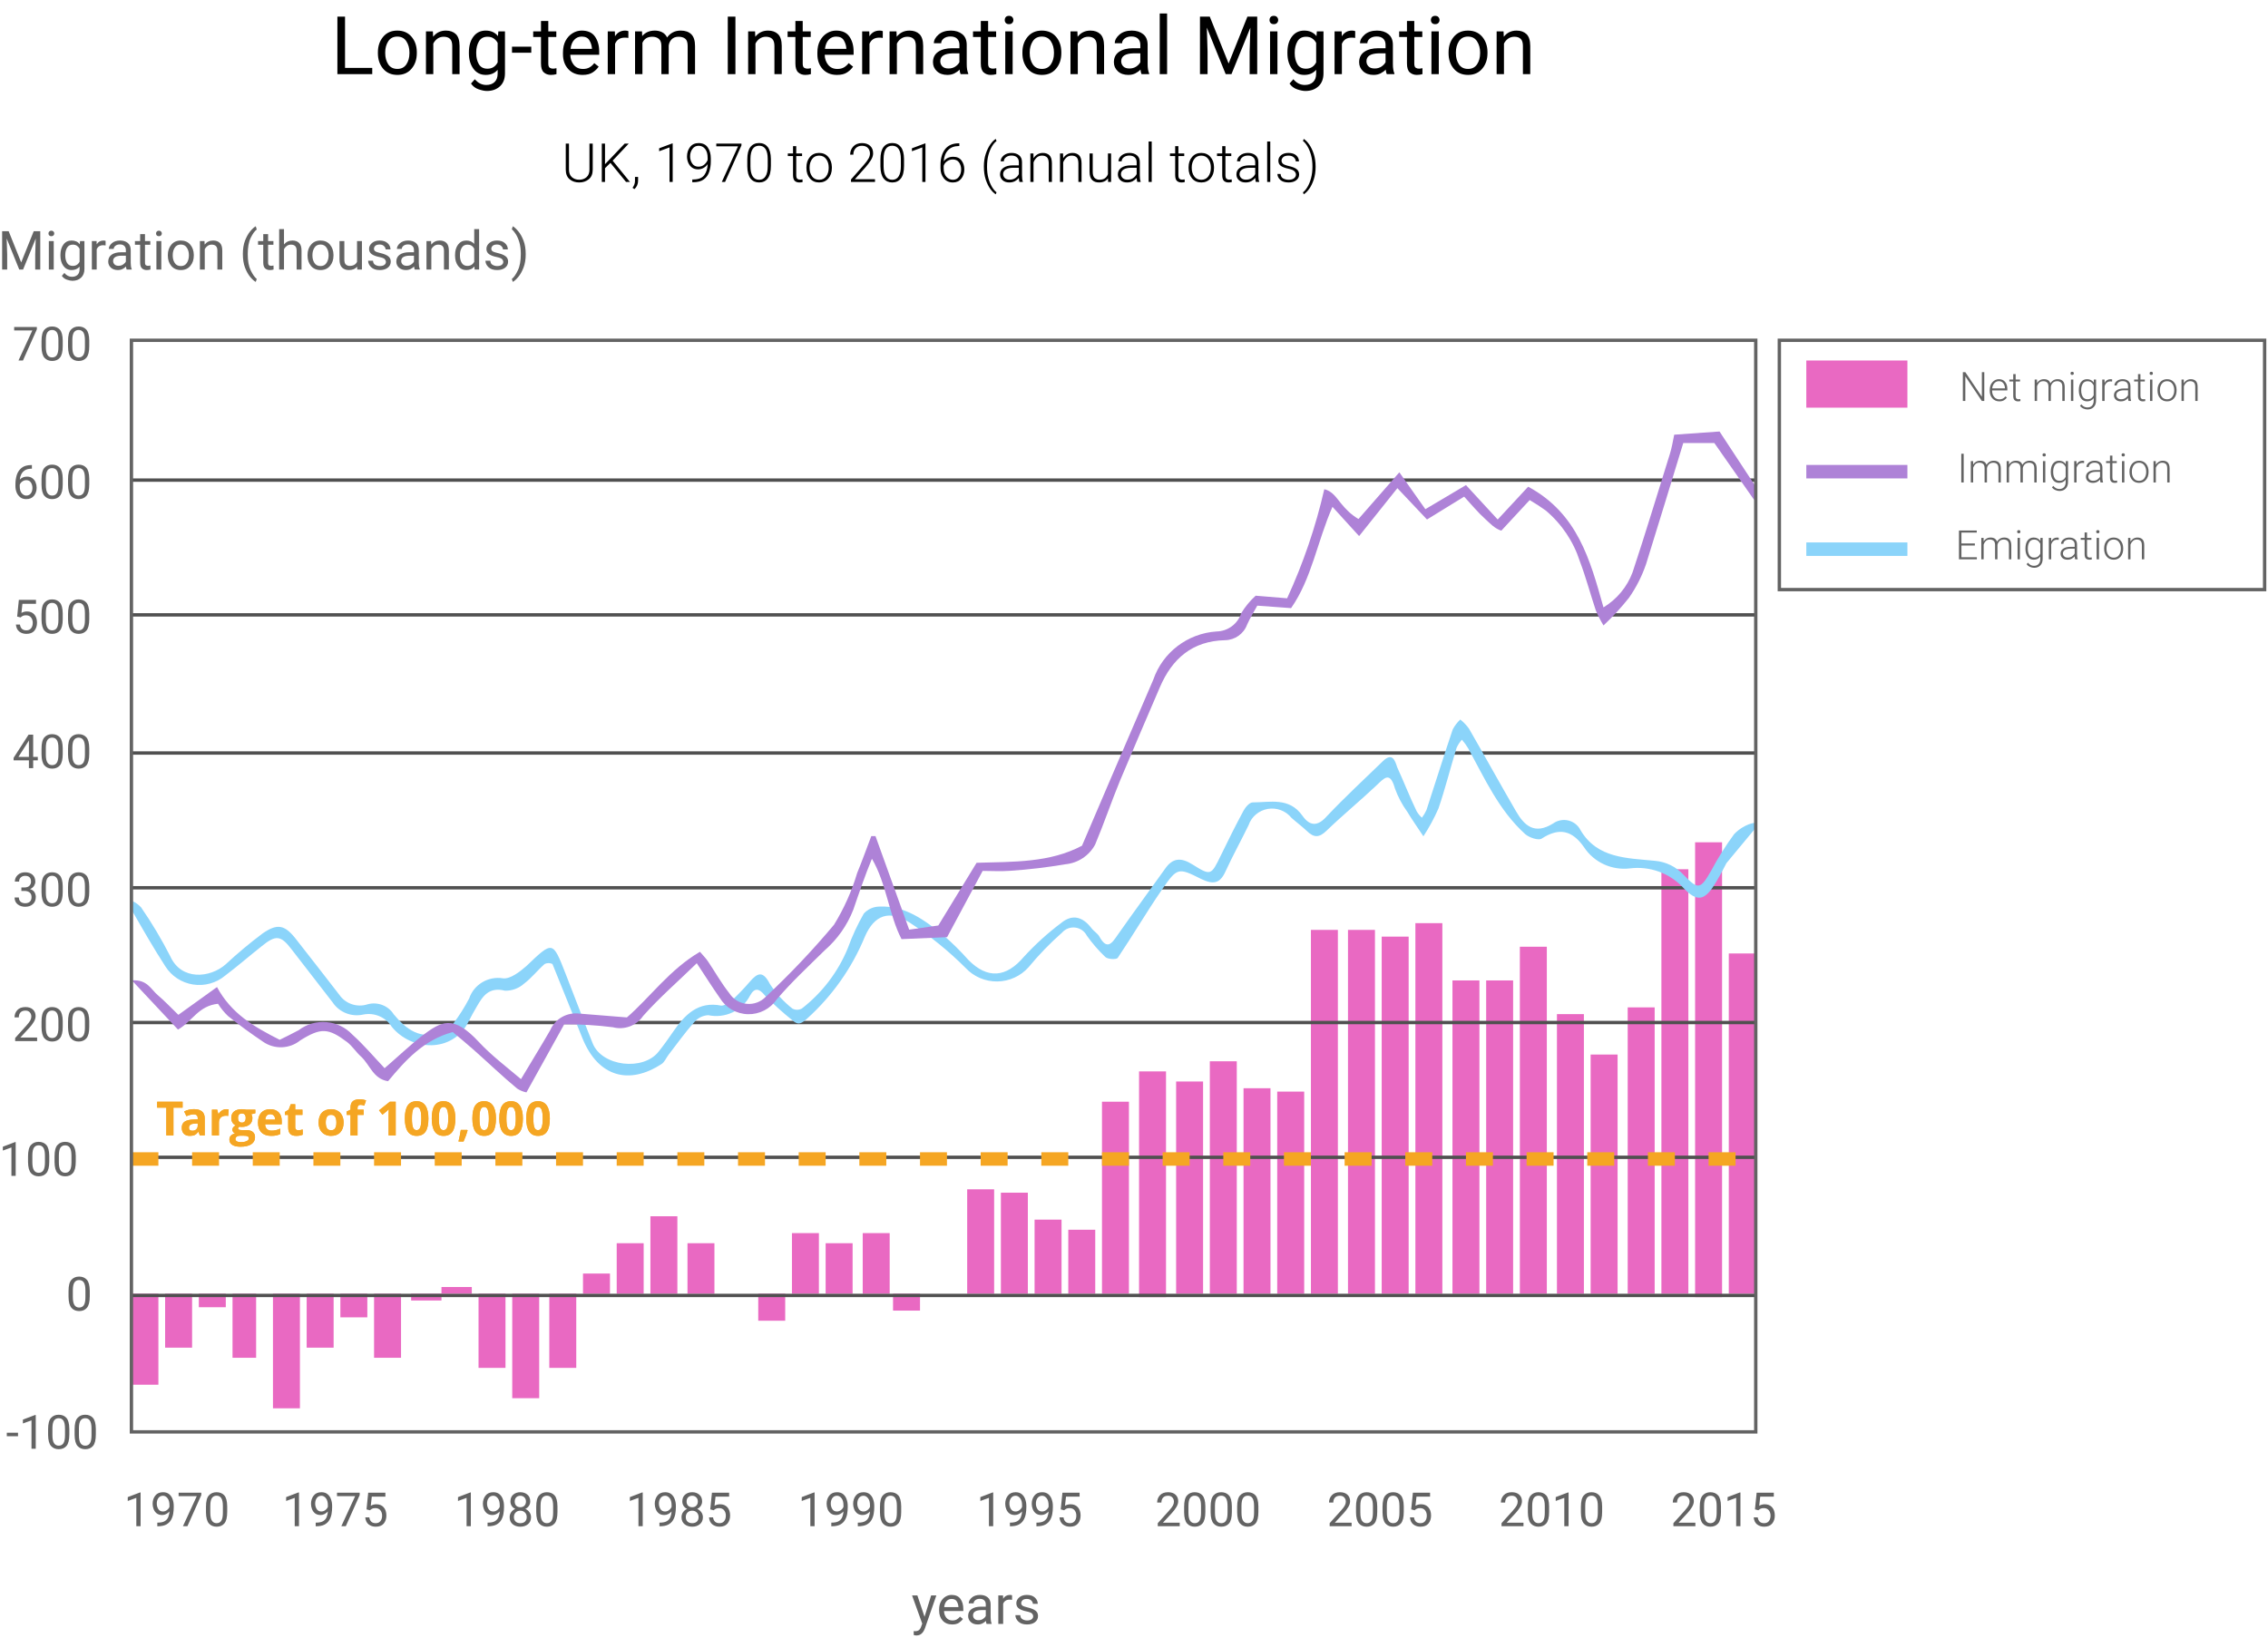
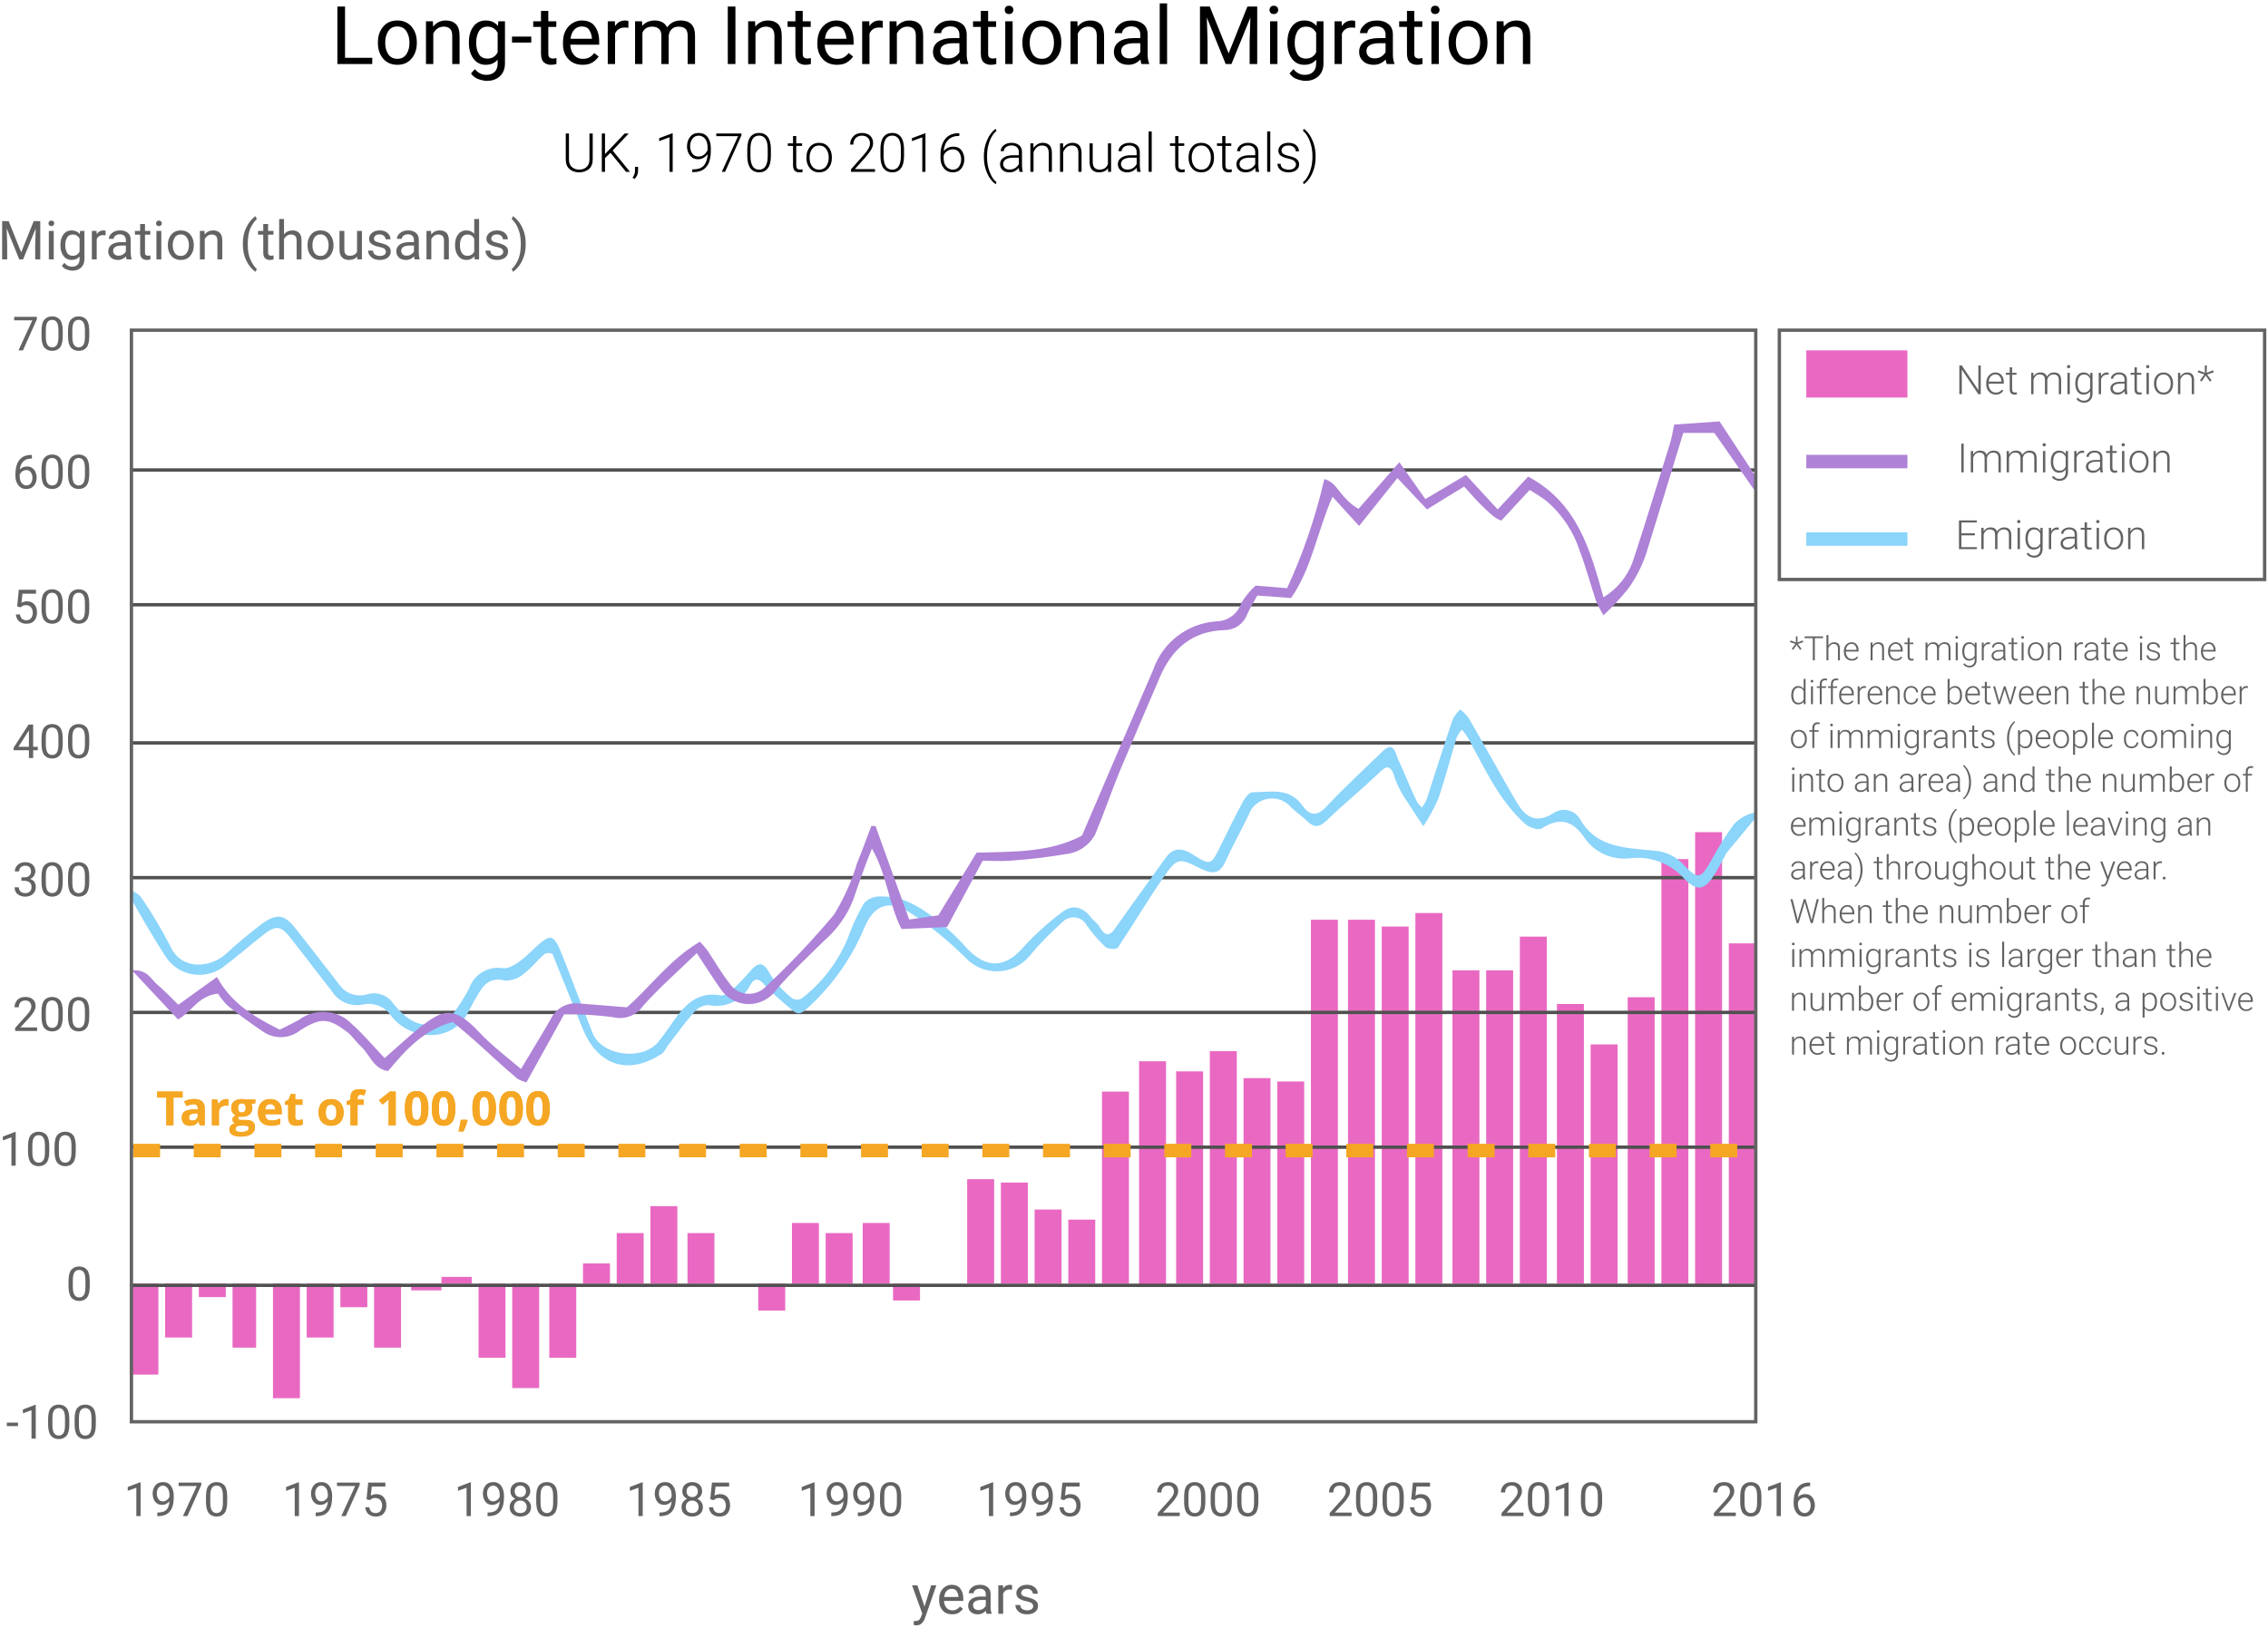
- <svg xmlns="http://www.w3.org/2000/svg" xmlns:xlink="http://www.w3.org/1999/xlink" width="673" height="486">
+ <svg xmlns="http://www.w3.org/2000/svg" xmlns:xlink="http://www.w3.org/1999/xlink" width="673" height="483" viewBox="0 0 673 483">
  <defs>
-     <path id="a" d="M39 101h482v324H39z" />
+     <path id="a" d="M39 98h482v324H39z" />
  </defs>
  <g fill="none" fill-rule="evenodd">
    <g fill="#E969C2">
-       <path d="M39 384h8v27h-8zM49 384h8v16h-8zM59 384h8v4h-8zM69 384h7v19h-7zM81 384h8v34h-8zM91 384h8v16h-8zM101 384h8v7h-8zM111 384h8v19h-8zM122 384h9v2h-9zM131 382h9v2h-9zM142 384h8v22h-8zM152 384h8v31h-8zM163 384h8v22h-8zM173 378h8v6h-8zM183 369h8v15h-8zM193 361h8v23h-8zM204 369h8v15h-8zM225 384h8v8h-8zM235 366h8v18h-8zM245 369h8v15h-8zM256 366h8v18h-8zM265 384h8v5h-8zM287 353h8v31h-8zM297 354h8v30h-8zM307 362h8v22h-8zM317 365h8v19h-8zM327 327h8v57h-8zM338 318h8v67h-8zM349 321h8v63h-8zM359 315h8v69h-8zM369 323h8v61h-8zM379 324h8v60h-8zM389 276h8v108h-8zM400 276h8v108h-8zM410 278h8v106h-8zM420 274h8v110h-8zM431 291h8v93h-8zM441 291h8v93h-8zM451 281h8v103h-8zM462 301h8v83h-8zM472 313h8v71h-8zM483 299h8v85h-8zM493 258h8v126h-8zM503 250h8v135h-8zM513 283h8v101h-8z" />
+       <path d="M39 381h8v27h-8zM49 381h8v16h-8zM59 381h8v4h-8zM69 381h7v19h-7zM81 381h8v34h-8zM91 381h8v16h-8zM101 381h8v7h-8zM111 381h8v19h-8zM122 381h9v2h-9zM131 379h9v2h-9zM142 381h8v22h-8zM152 381h8v31h-8zM163 381h8v22h-8zM173 375h8v6h-8zM183 366h8v15h-8zM193 358h8v23h-8zM204 366h8v15h-8zM225 381h8v8h-8zM235 363h8v18h-8zM245 366h8v15h-8zM256 363h8v18h-8zM265 381h8v5h-8zM287 350h8v31h-8zM297 351h8v30h-8zM307 359h8v22h-8zM317 362h8v19h-8zM327 324h8v57h-8zM338 315h8v67h-8zM349 318h8v63h-8zM359 312h8v69h-8zM369 320h8v61h-8zM379 321h8v60h-8zM389 273h8v108h-8zM400 273h8v108h-8zM410 275h8v106h-8zM420 271h8v110h-8zM431 288h8v93h-8zM441 288h8v93h-8zM451 278h8v103h-8zM462 298h8v83h-8zM472 310h8v71h-8zM483 296h8v85h-8zM493 255h8v126h-8zM503 247h8v135h-8zM513 280h8v101h-8z" />
    </g>
    <g stroke="#505050" stroke-linecap="square">
-       <path d="M39.45 142.5H520.55M39.45 182.5H520.55M39.45 223.5H520.55M39.45 263.5H520.55M39.45 303.5H520.55M39.45 343.5H520.55M39.45 384.5H520.55" />
+       <path d="M39.45 139.5H520.55M39.45 179.5H520.55M39.45 220.5H520.55M39.45 260.5H520.55M39.45 300.5H520.55M39.45 340.5H520.55M39.45 381.5H520.55" />
    </g>
    <text fill="#F5A623" font-family="OpenSans-Bold, Open Sans" font-size="14" font-weight="bold">
-       <tspan x="46.354" y="337">Target of 100,000</tspan>
+       <tspan x="46.354" y="334">Target of 100,000</tspan>
    </text>
    <g fill="#636363" font-family="Roboto-Regular, Roboto">
-       <text font-size="16" transform="translate(36 438)">
+       <text font-size="16" transform="translate(36 435)">
        <tspan x="234.473" y="44">years</tspan>
      </text>
-       <text font-size="14" transform="translate(36 438)">
+       <text font-size="14" transform="translate(36 435)">
        <tspan x=".733" y="15">1970</tspan>
      </text>
-       <text font-size="14" transform="translate(36 438)">
+       <text font-size="14" transform="translate(36 435)">
        <tspan x="47.736" y="15">1975</tspan>
      </text>
-       <text font-size="14" transform="translate(36 438)">
+       <text font-size="14" transform="translate(36 435)">
        <tspan x="98.733" y="15">1980</tspan>
      </text>
-       <text font-size="14" transform="translate(36 438)">
+       <text font-size="14" transform="translate(36 435)">
        <tspan x="149.736" y="15">1985</tspan>
      </text>
-       <text font-size="14" transform="translate(36 438)">
+       <text font-size="14" transform="translate(36 435)">
        <tspan x="200.733" y="15">1990</tspan>
      </text>
-       <text font-size="14" transform="translate(36 438)">
+       <text font-size="14" transform="translate(36 435)">
        <tspan x="253.736" y="15">1995</tspan>
      </text>
-       <text font-size="14" transform="translate(36 438)">
+       <text font-size="14" transform="translate(36 435)">
        <tspan x="306.726" y="15">2000</tspan>
      </text>
-       <text font-size="14" transform="translate(36 438)">
+       <text font-size="14" transform="translate(36 435)">
        <tspan x="357.729" y="15">2005</tspan>
      </text>
-       <text font-size="14" transform="translate(36 438)">
+       <text font-size="14" transform="translate(36 435)">
        <tspan x="408.729" y="15">2010</tspan>
      </text>
-       <text font-size="14" transform="translate(36 438)">
-         <tspan x="459.733" y="15">2015</tspan>
+       <text font-size="14" transform="translate(36 435)">
+         <tspan x="471.733" y="15">2016</tspan>
      </text>
    </g>
    <g fill="#636363" font-family="Roboto-Regular, Roboto" font-size="14">
-       <text transform="translate(-1 92)">
+       <text transform="translate(-1 89)">
        <tspan x="4.67" y="15">700</tspan>
      </text>
-       <text transform="translate(-1 92)">
+       <text transform="translate(-1 89)">
        <tspan x="4.67" y="56">600</tspan>
      </text>
-       <text transform="translate(-1 92)">
+       <text transform="translate(-1 89)">
        <tspan x="4.67" y="96">500</tspan>
      </text>
-       <text transform="translate(-1 92)">
+       <text transform="translate(-1 89)">
        <tspan x="4.67" y="136">400</tspan>
      </text>
-       <text transform="translate(-1 92)">
+       <text transform="translate(-1 89)">
        <tspan x="4.67" y="177">300</tspan>
      </text>
-       <text transform="translate(-1 92)">
+       <text transform="translate(-1 89)">
        <tspan x="4.67" y="217">200</tspan>
      </text>
-       <text transform="translate(-1 92)">
+       <text transform="translate(-1 89)">
        <tspan x=".67" y="257">100</tspan>
      </text>
-       <text transform="translate(-1 92)">
+       <text transform="translate(-1 89)">
        <tspan x="2.753" y="338">-100</tspan>
      </text>
-       <text transform="translate(-1 92)">
+       <text transform="translate(-1 89)">
        <tspan x="20.556" y="297">0</tspan>
      </text>
    </g>
    <text fill="#F5A623" font-family="OpenSans-Bold, Open Sans" font-size="14" font-weight="bold">
-       <tspan x="46.354" y="337">Target of 100,000</tspan>
+       <tspan x="46.354" y="334">Target of 100,000</tspan>
    </text>
    <g fill-rule="nonzero">
-       <path fill="#8BD4FA" d="M512.306 256.18c-1.305 2.54-2.334 4.418-3.086 5.633-3.233 5.451-5.474 6.25-9.845 1.563-4.015-4.254-9.847-6.349-15.686-5.633-5.377.664-10.667-1.762-13.629-6.25-3.49-5.015-7.347-5.996-12.6-2.58-.955.618-3.674-.291-4.886-1.345-7.788-7.05-12.013-16.498-16.899-25.438-.549-.911-1.176-1.775-1.874-2.58-.653.724-1.186 1.546-1.58 2.435-1.837 5.96-3.343 12.028-5.363 17.952-1.261 2.879-2.76 5.65-4.482 8.285-1.58-2.398-3.27-4.76-4.776-7.268-1.547-2.132-2.784-4.468-3.674-6.941-1.469-5.269-3.196-3.053-5.621-.763-4.812 4.542-9.955 8.758-14.694 13.337-2.131 2.035-3.674 2.18-5.878 0-1.433-1.345-3.049-2.544-4.519-3.852-1.672-2.083-4.36-3.096-7.01-2.642-2.649.454-4.836 2.304-5.701 4.822-2.241 4.615-4.739 9.121-6.87 13.773-1.653 3.634-3.674 3.888-7.164 2.217-6.87-3.452-7.127-3.452-11.682 3.162-4.555 6.614-8.633 13.591-13.115 20.241-.367.545-2.939.436-3.674-.254-2.039-1.94-3.884-4.07-5.51-6.359-.671-1.313-1.961-2.207-3.438-2.382-1.477-.175-2.944.391-3.91 1.51-3.573 3.153-6.89 6.579-9.919 10.248-2.352 2.654-5.733 4.194-9.3 4.235-3.567.042-6.984-1.419-9.398-4.017-5.025-5.026-10.565-9.52-16.531-13.409-6.025-3.925-10.543-2.398-13.372 4.179-3.803 9.234-9.639 17.515-17.082 24.239-1.727 1.526-2.682 2.144-4.482.472-2.825-2.263-5.512-4.689-8.045-7.268-1.8-2.217-3.123-2.398-4.445 0-2.33 4.496-7.424 6.881-12.417 5.814-1.578.089-3.05.811-4.078 1.999-2.755 3.089-5.143 6.468-7.678 9.739-.698.908-1.176 2.18-2.094 2.762-9.625 6.287-18.809 3.852-23.474-7.668-2.939-7.268-5.841-14.536-8.89-22.022-.729-.357-1.585-.357-2.314 0-2.131 1.853-3.894 4.179-6.135 5.851-1.538 1.375-3.548 2.116-5.621 2.071-4.739-1.199-6.576 1.563-8.413 4.76-.845 1.454-1.653 2.871-2.388 4.361-4.702 9.521-16.972 8.794-22.813 1.599-1.772-2.859-5.166-4.312-8.486-3.634-3.495.777-7.11-.671-9.074-3.634-4.004-5.233-8.119-10.429-12.123-15.662-3.233-4.252-4.702-4.433-8.927-.981-3.674 2.907-7.127 5.923-10.837 8.722-2.632 2.204-6.104 3.166-9.511 2.636-3.407-.53-6.412-2.501-8.233-5.398-3.416-5.269-6.539-10.72-9.662-16.171-.441-.836 0-2.108 0-3.162.926.452 1.76 1.068 2.461 1.817 3.208 4.653 6.104 9.508 8.67 14.536 3.27 7.268 11.792 6.468 16.421 2.398 3.481-3.244 7.135-6.301 10.947-9.158 4.482-3.125 6.649-2.58 10.029 1.781 4.261 5.487 8.559 10.902 12.784 16.426 1.849 2.676 5.265 3.817 8.376 2.798 2.966-.816 6.121.396 7.751 2.98 3.674 4.433 7.935 7.74 14.217 5.233 1.314-.503 2.477-1.328 3.38-2.398 1.8-2.372 3.398-4.888 4.776-7.522 1.405-4.178 5.676-6.722 10.066-5.996 2.167.254 5.033-1.999 6.906-3.634 7.861-7.486 7.788-7.595 11.645 2.253 2.718 6.905 5.29 13.809 8.045 20.677 2.755 6.868 15.025 8.285 19.58 2.435 1.543-1.926 2.976-3.961 4.372-5.996 3.416-4.942 7.347-9.012 14.217-7.631.955 0 2.351-.872 3.27-1.672 1.807-1.703 3.524-3.498 5.143-5.378 2.388-2.798 3.967-3.343 6.025.654 1.803 2.764 4.049 5.218 6.649 7.268.87.472 1.922.472 2.792 0 6.062-4.7 10.774-10.89 13.666-17.952 1.279-3.544 2.864-6.973 4.739-10.248 1.162-1.286 2.812-2.036 4.555-2.071 7.751-.363 13.519 4.07 19.103 8.54 2.609 2.259 5.063 4.687 7.347 7.268 5.731 5.814 11.278 5.269 16.531-.945 3.355-3.66 7.044-7.005 11.021-9.993 3.343-2.762 6.429-1.817 8.964 1.49.698.945 1.837 1.563 2.388 2.544 2.241 4.07 3.674 2.071 5.4-.472 4.629-6.614 9.441-13.119 14.143-19.732 2.314-3.307 4.849-3.234 8.082-1.199 5.474 3.416 5.51 3.271 8.413-2.689 2.167-4.47 4.372-8.903 6.723-13.264.551-1.018 1.763-2.471 2.718-2.471 5.143 0 10.764-1.599 14.694 3.852 2.278 3.307 4.629 3.307 7.347.218 5.327-5.633 11.021-10.902 16.568-16.28 2.939-2.871 3.674 0 4.298 1.817 1.984 4.324 3.674 8.722 5.768 13.046.418.701.938 1.338 1.543 1.89.536-.712.992-1.48 1.359-2.289 2.608-7.958 5.106-15.989 7.788-23.911.577-1.097 1.335-2.092 2.241-2.944.977.777 1.842 1.682 2.572 2.689 4.702 8.14 9.221 16.389 13.96 24.529 2.461 4.252 5.474 7.086 11.021 3.634 1.314-.946 2.984-1.265 4.56-.872 1.575.393 2.893 1.458 3.596 2.907 4.996 8.394 13.776 8.213 22.042 9.049 3.291.279 6.351 1.786 8.559 4.215 4.335 4.47 4.959 4.252 8.155-1.308 1.993-3.77 4.369-7.515 6.803-10.829 2.926-3.062 6.606-3.67 6.409-3.162-.197.508.335.497-.139.926.139.152.203.153 0 .537" />
-       <path fill="#AE82D7" d="M291.592 258.494l-10.549 19.664-13.526.584c-3.676-7.004-4.484-16.563-8.785-23.859-1.948 4.67-4.006 10.689-5.514 15.103-1.81 4.645-4.723 8.787-8.491 12.075-4.852 4.779-9.851 9.412-14.262 14.593-1.906 2.804-5.121 4.451-8.528 4.37-3.407-.081-6.538-1.88-8.307-4.771-2.205-3.137-4.227-6.348-6.874-10.361-5.403 5.29-11.027 10.142-15.916 15.651-1.965 2.899-5.564 4.246-8.969 3.356-4.791-.604-9.616-.896-14.445-.876l-11.211 20.211c-.983-.198-1.919-.582-2.757-1.131-4.411-3.648-8.675-7.771-13.012-11.601-1.985-1.751-4.006-3.429-6.102-5.18-8.601 2.335-14.004 8.354-19.187 14.593-4.411-.657-5.366-4.852-8.013-7.296-1.47-1.313-2.573-3.101-4.117-4.305-5.624-4.232-7.792-4.341-13.931-.511-3.172 2.565-7.674 2.729-11.027.401-3.676-2.481-7.057-4.925-10.402-7.625-1.141-1.089-2.141-2.314-2.977-3.648-5.844.62-7.572 5.18-11.872 7.661l-13.674-14.593c4.521-.365 5.697 2.7 7.645 4.341 1.948 1.642 4.08 3.867 6.138 5.874l11.468-8.245c4.264 7.916 11.027 11.82 18.599 15.651 1.838-.912 3.676-1.788 5.624-2.846 4.881-3.716 11.811-3.131 15.989 1.35 3.418 3.064 6.396 6.64 9.52 9.923 3.676-3.174 7.351-6.64 11.027-9.558 5.808-4.305 9.226-6.567 17.018 1.861 3.676 3.94 8.123 7.296 12.424 10.944 3.198-5.399 6.102-10.032 8.711-14.593 1.463-3.352 4.99-5.332 8.638-4.852l14.078 1.131c6.837-5.91 12.681-14.228 21.686-19.481.956 1.131 1.728 1.897 2.352 2.809 2.132 3.174 4.006 6.53 6.359 9.485 1.136 1.792 3.045 2.959 5.168 3.159 2.123.2 4.22-.59 5.675-2.137 7.169-6.7 13.92-13.827 20.216-21.342 2.96-4.798 5.271-9.962 6.874-15.359 1.507-3.648 2.794-7.296 4.19-10.944h1.25c3.235 9.011 6.506 18.022 9.998 27.762l8.638-1.24 11.358-18.606c11.027-.328 21.723 0 31.28-5.071 2.867-6.64 5.624-13.133 8.417-19.664 4.264-9.874 8.515-19.761 12.755-29.659 2.776-8.058 10.149-13.68 18.709-14.264 3.365-.045 6.325-2.218 7.351-5.399 1.17-1.938 2.618-3.695 4.301-5.217l9.336.766c4.785-10.382 8.48-21.226 11.027-32.359 2.34.474 3.632 2.56 4.894 4.101 1.553 1.896 2.98 3.359 5.251 4.727l12.13-13.863 7.719 10.944 12.056-7.15 9.41 10.215 9.042-9.741c14.703 7.953 18.378 21.706 22.348 35.825 3.982-2.412 7.026-6.089 8.638-10.434 3.859-11.601 7.351-23.312 11.027-34.986.588-1.861.882-3.648 1.323-5.837l13.453-.949L521 144.453l-.45 3.976-11.835-16.927h-9.226C495.813 143.578 492.137 155.544 488.462 167.4c-1.217 3.578-2.937 6.968-5.109 10.069-2.311 2.9-4.829 5.631-7.535 8.172-.868-1.427-1.629-2.914-2.279-4.451-1.617-4.852-2.941-9.85-4.742-14.593-1.88-5.863-5.383-11.084-10.108-15.067-1.54-1.112-3.134-2.147-4.778-3.101l-8.417 9.084c-1.961-.632-3.298-2.128-4.619-3.32-2.417-2.181-4.293-4.497-6.408-6.786l-11.027 6.786-8.785-9.303-11.358 14.228-7.903-8.683c-4.558 10.397-6.138 21.269-12.277 30.061l-10.035-.73c-1.029 1.897-2.132 3.648-3.014 5.618-1.004 2.74-3.606 4.582-6.543 4.633-9.704.219-15.695 5.472-19.334 13.936-3.97 9.266-7.976 18.533-11.872 27.835-2.573 6.275-4.742 12.696-7.351 18.897-1.769 3.29-5.081 5.482-8.822 5.837-5.404.918-10.851 1.564-16.32 1.934-2.83.219-5.514.036-8.234.036z" />
+       <path fill="#8BD4FA" d="M512.306 253.18c-1.305 2.54-2.334 4.418-3.086 5.633-3.233 5.451-5.474 6.25-9.845 1.563-4.015-4.254-9.847-6.349-15.686-5.633-5.377.664-10.667-1.762-13.629-6.25-3.49-5.015-7.347-5.996-12.6-2.58-.955.618-3.674-.291-4.886-1.345-7.788-7.05-12.013-16.498-16.899-25.438-.549-.911-1.176-1.775-1.874-2.58-.653.724-1.186 1.546-1.58 2.435-1.837 5.96-3.343 12.028-5.363 17.952-1.261 2.879-2.76 5.65-4.482 8.285-1.58-2.398-3.27-4.76-4.776-7.268-1.547-2.132-2.784-4.468-3.674-6.941-1.469-5.269-3.196-3.053-5.621-.763-4.812 4.542-9.955 8.758-14.694 13.337-2.131 2.035-3.674 2.18-5.878 0-1.433-1.345-3.049-2.544-4.519-3.852-1.672-2.083-4.36-3.096-7.01-2.642-2.649.454-4.836 2.304-5.701 4.822-2.241 4.615-4.739 9.121-6.87 13.773-1.653 3.634-3.674 3.888-7.164 2.217-6.87-3.452-7.127-3.452-11.682 3.162-4.555 6.614-8.633 13.591-13.115 20.241-.367.545-2.939.436-3.674-.254-2.039-1.94-3.884-4.07-5.51-6.359-.671-1.313-1.961-2.207-3.438-2.382-1.477-.175-2.944.391-3.91 1.51-3.573 3.153-6.89 6.579-9.919 10.248-2.352 2.654-5.733 4.194-9.3 4.235-3.567.042-6.984-1.419-9.398-4.017-5.025-5.026-10.565-9.52-16.531-13.409-6.025-3.925-10.543-2.398-13.372 4.179-3.803 9.234-9.639 17.515-17.082 24.239-1.727 1.526-2.682 2.144-4.482.472-2.825-2.263-5.512-4.689-8.045-7.268-1.8-2.217-3.123-2.398-4.445 0-2.33 4.496-7.424 6.881-12.417 5.814-1.578.089-3.05.811-4.078 1.999-2.755 3.089-5.143 6.468-7.678 9.739-.698.908-1.176 2.18-2.094 2.762-9.625 6.287-18.809 3.852-23.474-7.668-2.939-7.268-5.841-14.536-8.89-22.022-.729-.357-1.585-.357-2.314 0-2.131 1.853-3.894 4.179-6.135 5.851-1.538 1.375-3.548 2.116-5.621 2.071-4.739-1.199-6.576 1.563-8.413 4.76-.845 1.454-1.653 2.871-2.388 4.361-4.702 9.521-16.972 8.794-22.813 1.599-1.772-2.859-5.166-4.312-8.486-3.634-3.495.777-7.11-.671-9.074-3.634-4.004-5.233-8.119-10.429-12.123-15.662-3.233-4.252-4.702-4.433-8.927-.981-3.674 2.907-7.127 5.923-10.837 8.722-2.632 2.204-6.104 3.166-9.511 2.636-3.407-.53-6.412-2.501-8.233-5.398-3.416-5.269-6.539-10.72-9.662-16.171-.441-.836 0-2.108 0-3.162.926.452 1.76 1.068 2.461 1.817 3.208 4.653 6.104 9.508 8.67 14.536 3.27 7.268 11.792 6.468 16.421 2.398 3.481-3.244 7.135-6.301 10.947-9.158 4.482-3.125 6.649-2.58 10.029 1.781 4.261 5.487 8.559 10.902 12.784 16.426 1.849 2.676 5.265 3.817 8.376 2.798 2.966-.816 6.121.396 7.751 2.98 3.674 4.433 7.935 7.74 14.217 5.233 1.314-.503 2.477-1.328 3.38-2.398 1.8-2.372 3.398-4.888 4.776-7.522 1.405-4.178 5.676-6.722 10.066-5.996 2.167.254 5.033-1.999 6.906-3.634 7.861-7.486 7.788-7.595 11.645 2.253 2.718 6.905 5.29 13.809 8.045 20.677 2.755 6.868 15.025 8.285 19.58 2.435 1.543-1.926 2.976-3.961 4.372-5.996 3.416-4.942 7.347-9.012 14.217-7.631.955 0 2.351-.872 3.27-1.672 1.807-1.703 3.524-3.498 5.143-5.378 2.388-2.798 3.967-3.343 6.025.654 1.803 2.764 4.049 5.218 6.649 7.268.87.472 1.922.472 2.792 0 6.062-4.7 10.774-10.89 13.666-17.952 1.279-3.544 2.864-6.973 4.739-10.248 1.162-1.286 2.812-2.036 4.555-2.071 7.751-.363 13.519 4.07 19.103 8.54 2.609 2.259 5.063 4.687 7.347 7.268 5.731 5.814 11.278 5.269 16.531-.945 3.355-3.66 7.044-7.005 11.021-9.993 3.343-2.762 6.429-1.817 8.964 1.49.698.945 1.837 1.563 2.388 2.544 2.241 4.07 3.674 2.071 5.4-.472 4.629-6.614 9.441-13.119 14.143-19.732 2.314-3.307 4.849-3.234 8.082-1.199 5.474 3.416 5.51 3.271 8.413-2.689 2.167-4.47 4.372-8.903 6.723-13.264.551-1.018 1.763-2.471 2.718-2.471 5.143 0 10.764-1.599 14.694 3.852 2.278 3.307 4.629 3.307 7.347.218 5.327-5.633 11.021-10.902 16.568-16.28 2.939-2.871 3.674 0 4.298 1.817 1.984 4.324 3.674 8.722 5.768 13.046.418.701.938 1.338 1.543 1.89.536-.712.992-1.48 1.359-2.289 2.608-7.958 5.106-15.989 7.788-23.911.577-1.097 1.335-2.092 2.241-2.944.977.777 1.842 1.682 2.572 2.689 4.702 8.14 9.221 16.389 13.96 24.529 2.461 4.252 5.474 7.086 11.021 3.634 1.314-.946 2.984-1.265 4.56-.872 1.575.393 2.893 1.458 3.596 2.907 4.996 8.394 13.776 8.213 22.042 9.049 3.291.279 6.351 1.786 8.559 4.215 4.335 4.47 4.959 4.252 8.155-1.308 1.993-3.77 4.369-7.515 6.803-10.829 2.926-3.062 6.606-3.67 6.409-3.162-.197.508.335.497-.139.926.139.152.203.153 0 .537" />
+       <path fill="#AE82D7" d="M291.592 255.494l-10.549 19.664-13.526.584c-3.676-7.004-4.484-16.563-8.785-23.859-1.948 4.67-4.006 10.689-5.514 15.103-1.81 4.645-4.723 8.787-8.491 12.075-4.852 4.779-9.851 9.412-14.262 14.593-1.906 2.804-5.121 4.451-8.528 4.37-3.407-.081-6.538-1.88-8.307-4.771-2.205-3.137-4.227-6.348-6.874-10.361-5.403 5.29-11.027 10.142-15.916 15.651-1.965 2.899-5.564 4.246-8.969 3.356-4.791-.604-9.616-.896-14.445-.876l-11.211 20.211c-.983-.198-1.919-.582-2.757-1.131-4.411-3.648-8.675-7.771-13.012-11.601-1.985-1.751-4.006-3.429-6.102-5.18-8.601 2.335-14.004 8.354-19.187 14.593-4.411-.657-5.366-4.852-8.013-7.296-1.47-1.313-2.573-3.101-4.117-4.305-5.624-4.232-7.792-4.341-13.931-.511-3.172 2.565-7.674 2.729-11.027.401-3.676-2.481-7.057-4.925-10.402-7.625-1.141-1.089-2.141-2.314-2.977-3.648-5.844.62-7.572 5.18-11.872 7.661l-13.674-14.593c4.521-.365 5.697 2.7 7.645 4.341 1.948 1.642 4.08 3.867 6.138 5.874l11.468-8.245c4.264 7.916 11.027 11.82 18.599 15.651 1.838-.912 3.676-1.788 5.624-2.846 4.881-3.716 11.811-3.131 15.989 1.35 3.418 3.064 6.396 6.64 9.52 9.923 3.676-3.174 7.351-6.64 11.027-9.558 5.808-4.305 9.226-6.567 17.018 1.861 3.676 3.94 8.123 7.296 12.424 10.944 3.198-5.399 6.102-10.032 8.711-14.593 1.463-3.352 4.99-5.332 8.638-4.852l14.078 1.131c6.837-5.91 12.681-14.228 21.686-19.481.956 1.131 1.728 1.897 2.352 2.809 2.132 3.174 4.006 6.53 6.359 9.485 1.136 1.792 3.045 2.959 5.168 3.159 2.123.2 4.22-.59 5.675-2.137 7.169-6.7 13.92-13.827 20.216-21.342 2.96-4.798 5.271-9.962 6.874-15.359 1.507-3.648 2.794-7.296 4.19-10.944h1.25c3.235 9.011 6.506 18.022 9.998 27.762l8.638-1.24 11.358-18.606c11.027-.328 21.723 0 31.28-5.071 2.867-6.64 5.624-13.133 8.417-19.664 4.264-9.874 8.515-19.761 12.755-29.659 2.776-8.058 10.149-13.68 18.709-14.264 3.365-.045 6.325-2.218 7.351-5.399 1.17-1.938 2.618-3.695 4.301-5.217l9.336.766c4.785-10.382 8.48-21.226 11.027-32.359 2.34.474 3.632 2.56 4.894 4.101 1.553 1.896 2.98 3.359 5.251 4.727l12.13-13.863 7.719 10.944 12.056-7.15 9.41 10.215 9.042-9.741c14.703 7.953 18.378 21.706 22.348 35.825 3.982-2.412 7.026-6.089 8.638-10.434 3.859-11.601 7.351-23.312 11.027-34.986.588-1.861.882-3.648 1.323-5.837l13.453-.949L521 141.453l-.45 3.976-11.835-16.927h-9.226C495.813 140.578 492.137 152.544 488.462 164.4c-1.217 3.578-2.937 6.968-5.109 10.069-2.311 2.9-4.829 5.631-7.535 8.172-.868-1.427-1.629-2.914-2.279-4.451-1.617-4.852-2.941-9.85-4.742-14.593-1.88-5.863-5.383-11.084-10.108-15.067-1.54-1.112-3.134-2.147-4.778-3.101l-8.417 9.084c-1.961-.632-3.298-2.128-4.619-3.32-2.417-2.181-4.293-4.497-6.408-6.786l-11.027 6.786-8.785-9.303-11.358 14.228-7.903-8.683c-4.558 10.397-6.138 21.269-12.277 30.061l-10.035-.73c-1.029 1.897-2.132 3.648-3.014 5.618-1.004 2.74-3.606 4.582-6.543 4.633-9.704.219-15.695 5.472-19.334 13.936-3.97 9.266-7.976 18.533-11.872 27.835-2.573 6.275-4.742 12.696-7.351 18.897-1.769 3.29-5.081 5.482-8.822 5.837-5.404.918-10.851 1.564-16.32 1.934-2.83.219-5.514.036-8.234.036z" />
    </g>
-     <path stroke="#F5A623" stroke-dasharray="4 14" stroke-linecap="square" stroke-width="4" d="M41 344h480" />
-     <path stroke="#636363" d="M528 101h144v74H528z" />
-     <path fill="#E969C2" d="M536 107h30v14h-30z" />
-     <path fill="#AE82D7" d="M536 138h30v4h-30z" />
-     <path fill="#8BD4FA" d="M536 161h30v4h-30z" />
-     <text fill="#636363" font-family="Roboto-Light, Roboto" font-size="12" font-weight="300" transform="translate(528 101)">
-       <tspan x="53.374" y="18">Net migration</tspan>
+     <path stroke="#F5A623" stroke-dasharray="4 14" stroke-linecap="square" stroke-width="4" d="M41.5 341.5h480" />
+     <path stroke="#636363" d="M528 98h144v74H528z" />
+     <path fill="#E969C2" d="M536 104h30v14h-30z" />
+     <path fill="#AE82D7" d="M536 135h30v4h-30z" />
+     <path fill="#8BD4FA" d="M536 158h30v4h-30z" />
+     <text fill="#636363" font-family="Roboto-Light, Roboto" font-size="12" font-weight="300" transform="translate(528 98)">
+       <tspan x="52.328" y="19">Net migration*</tspan>
    </text>
-     <text fill="#636363" font-family="Roboto-Light, Roboto" font-size="12" font-weight="300" transform="translate(528 101)">
+     <text fill="#636363" font-family="Roboto-Light, Roboto" font-size="12" font-weight="300" transform="translate(528 98)">
      <tspan x="52.735" y="42.2">Immigration</tspan>
    </text>
-     <text fill="#636363" font-family="Roboto-Light, Roboto" font-size="12" font-weight="300" transform="translate(528 101)">
+     <text fill="#636363" font-family="Roboto-Light, Roboto" font-size="12" font-weight="300" transform="translate(528 98)">
      <tspan x="52.219" y="65">Emigration</tspan>
    </text>
    <text fill="#636363" font-family="Roboto-Regular, Roboto" font-size="16">
-       <tspan x="-.695" y="80">Migration (thousands)</tspan>
+       <tspan x="-.695" y="77">Migration (thousands)</tspan>
    </text>
    <text fill="#000" font-family="Roboto-Regular, Roboto" font-size="24">
-       <tspan x="98.131" y="22">Long-term International Migration</tspan>
-       <tspan x="166.602" y="54" font-family="Roboto-Light, Roboto" font-size="16" font-weight="300">UK, 1970 to 2016 (annual totals)</tspan>
+       <tspan x="98.131" y="19">Long-term International Migration</tspan>
+       <tspan x="166.602" y="51" font-family="Roboto-Light, Roboto" font-size="16" font-weight="300">UK, 1970 to 2016 (annual totals)</tspan>
    </text>
    <use stroke="#636363" xlink:href="#a" />
+     <text fill="#636363" font-family="Roboto-Light, Roboto" font-size="10" font-weight="300">
+       <tspan x="531" y="196">*The net migration rate is the </tspan>
+       <tspan x="531" y="209">difference between the number </tspan>
+       <tspan x="531" y="222">of immigrants (people coming </tspan>
+       <tspan x="531" y="235">into an area) and the number of </tspan>
+       <tspan x="531" y="248">emigrants (people leaving an </tspan>
+       <tspan x="531" y="261">area) throughout the year.</tspan>
+       <tspan x="531" y="274">When the number of </tspan>
+       <tspan x="531" y="287">immigrants is larger than the </tspan>
+       <tspan x="531" y="300">number of emigrants, a positive </tspan>
+       <tspan x="531" y="313">net migration rate occurs.</tspan>
+     </text>
  </g>
</svg>
